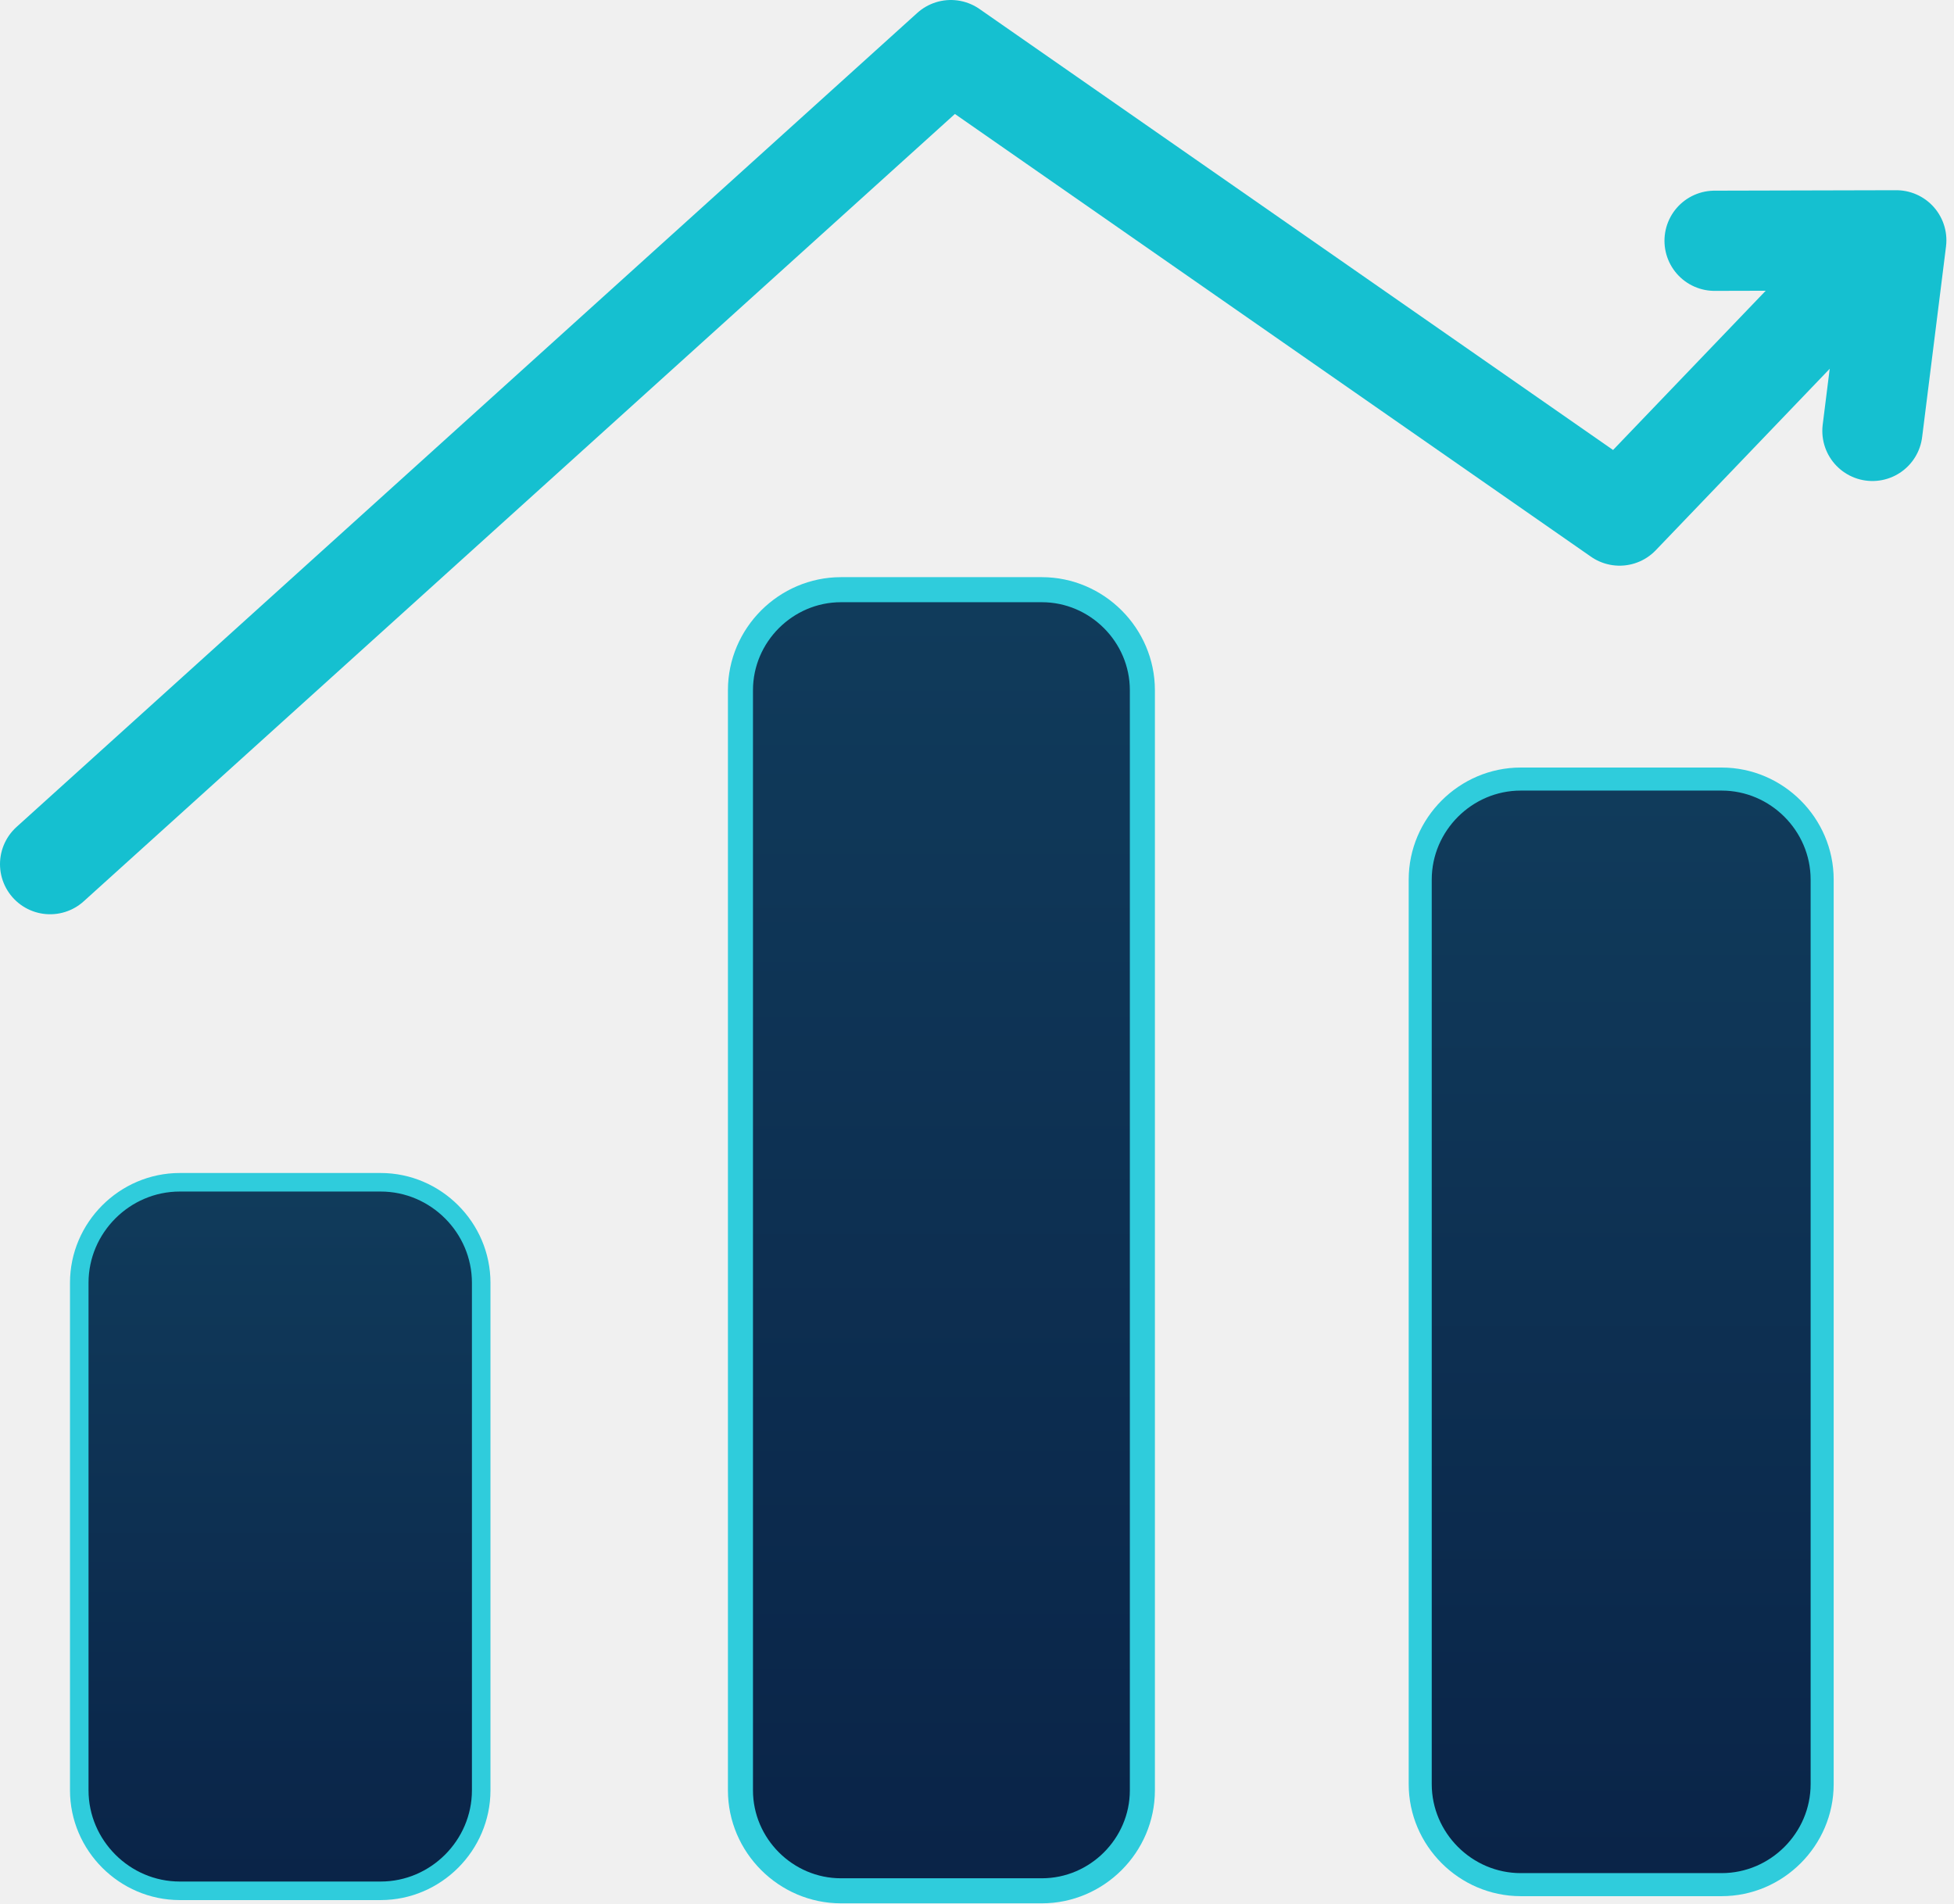
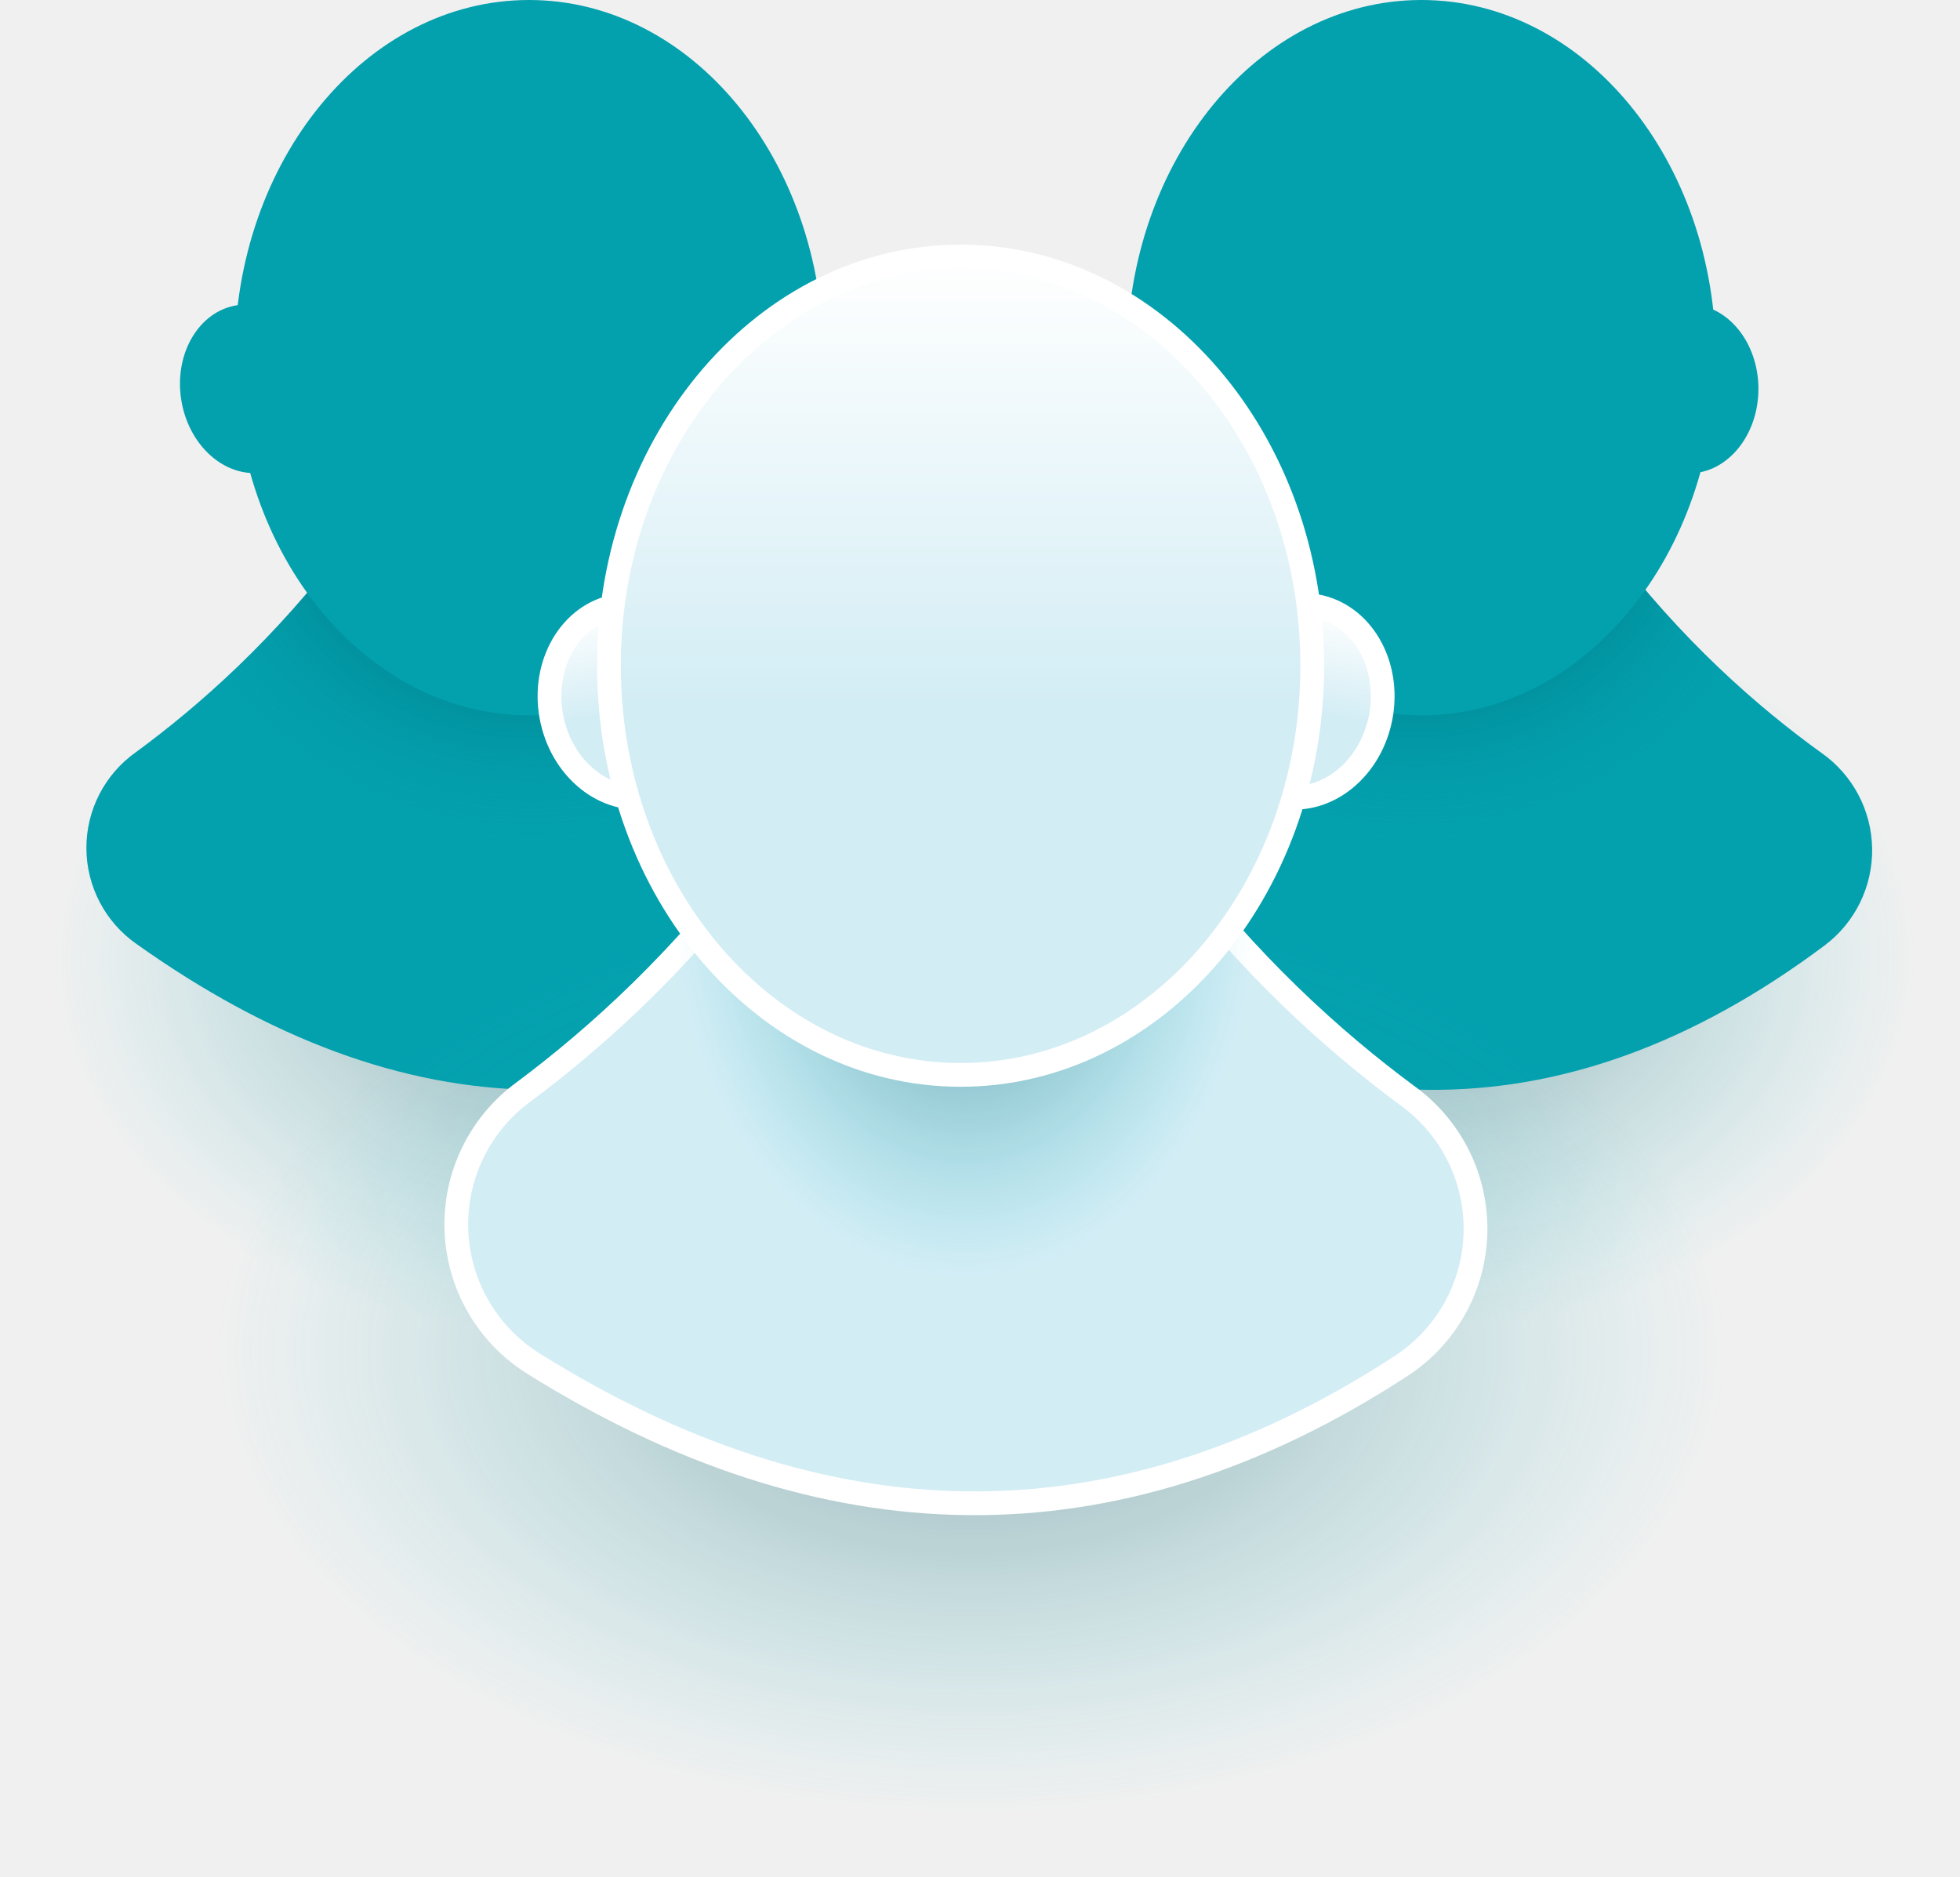
- <svg xmlns="http://www.w3.org/2000/svg" width="100%" height="100%" viewBox="0 0 156 152" version="1.1" xml:space="preserve" style="fill-rule:evenodd;clip-rule:evenodd;stroke-linecap:square;stroke-linejoin:round;stroke-miterlimit:1.5;">
-   <path d="M38.417,102.409C38.415,98.009 34.795,94.389 30.395,94.387L14.35,94.387C9.95,94.389 6.33,98.009 6.328,102.409L6.328,142.931C6.33,147.331 9.95,150.951 14.35,150.953L30.395,150.953C34.795,150.951 38.415,147.331 38.417,142.931L38.417,102.409Z" style="fill:url(#_Linear1);stroke:url(#_Linear2);stroke-width:1.48px;" />
-   <path d="M91.203,55.1C91.201,50.7 87.581,47.08 83.181,47.078L67.137,47.078C62.737,47.08 59.117,50.7 59.115,55.1L59.115,142.931C59.117,147.331 62.737,150.951 67.137,150.953L83.181,150.953C87.581,150.951 91.201,147.331 91.203,142.931L91.203,55.1Z" style="fill:url(#_Linear3);stroke:url(#_Linear4);stroke-width:2px;" />
-   <path d="M145.474,70.219C145.472,65.819 141.852,62.199 137.452,62.197L121.408,62.197C117.008,62.199 113.388,65.819 113.385,70.219L113.385,142.439C113.387,146.839 117.008,150.459 121.408,150.461L137.452,150.461C141.852,150.459 145.472,146.839 145.474,142.439L145.474,70.219Z" style="fill:url(#_Linear5);stroke:url(#_Linear6);stroke-width:1.84px;" />
-   <path d="M136.885,19.222L151.393,19.186L149.487,34.402" style="fill:none;stroke:rgb(21,192,208);stroke-width:8px;stroke-linecap:round;" />
-   <path d="M4,68.99L75.913,4L129.302,41.161L147.026,22.672" style="fill:none;stroke:rgb(21,192,208);stroke-width:8px;stroke-linecap:round;" />
+ <svg xmlns="http://www.w3.org/2000/svg" viewBox="0 0 165 158" xml:space="preserve" style="fill-rule:evenodd;clip-rule:evenodd;stroke-linecap:round;stroke-linejoin:round;stroke-miterlimit:1.5">
+   <g id="person1">
+     <path d="M45.622,35.618c30.103,-0 54.542,18.68 54.542,41.689c0,23.01 -24.439,41.69 -54.542,41.69c-30.103,0 -41.692,-18.744 -41.692,-41.753c0,-23.009 11.589,-41.626 41.692,-41.626Z" style="fill:url(#_Radial1);" />
+     <path d="M78.299,63.439c2.605,1.829 4.177,4.795 4.229,7.978c0.052,3.183 -1.422,6.198 -3.967,8.111c-22.346,16.745 -44.696,15.836 -67.046,-0.048c-2.644,-1.835 -4.228,-4.844 -4.242,-8.064c-0.015,-3.219 1.542,-6.242 4.171,-8.101c10.616,-7.784 25.846,-22.829 32.377,-48.625c-0,-0 0.314,-7.546 0.899,-4.207c0.585,-3.339 0.899,4.207 0.899,4.207c6.584,26.005 22.008,41.084 32.68,48.749Z" style="fill:rgb(3,160,174);" />
+     <path d="M78.299,63.439c2.605,1.829 4.177,4.795 4.229,7.978c0.052,3.183 -1.422,6.198 -3.967,8.111c-22.346,16.745 -44.696,15.836 -67.046,-0.048c-2.644,-1.835 -4.228,-4.844 -4.242,-8.064c-0.015,-3.219 1.542,-6.242 4.171,-8.101c10.616,-7.784 25.846,-22.829 32.377,-48.625c-0,-0 0.314,-7.546 0.899,-4.207c0.585,-3.339 0.899,4.207 0.899,4.207c6.584,26.005 22.008,41.084 32.68,48.749Z" style="fill:url(#_Radial2);" />
+     <path d="M19.95,25.696c3.197,-0.498 6.284,2.249 6.889,6.132c0.605,3.883 -1.499,7.44 -4.696,7.939c-3.197,0.498 -6.283,-2.25 -6.889,-6.133c-0.605,-3.882 1.499,-7.439 4.696,-7.938Z" style="fill:rgb(3,160,174);" />
+     <ellipse cx="67.991" cy="32.731" rx="5.862" ry="7.12" style="fill:none;" />
+     <ellipse cx="44.537" cy="30.109" rx="24.79" ry="30.109" style="fill:rgb(3,160,174);" />
+   </g>
+   <g id="person2">
+     <path d="M120.743,35.618c30.103,-0 41.214,18.68 41.214,41.689c0,23.01 -11.111,41.69 -41.214,41.69c-30.103,0 -54.542,-18.68 -54.542,-41.69c-0,-23.009 24.439,-41.689 54.542,-41.689Z" style="fill:url(#_Radial3);" />
+     <path d="M153.353,63.39c2.621,1.844 4.202,4.832 4.251,8.037c0.049,3.204 -1.439,6.239 -4.003,8.162c-22.29,16.661 -44.584,15.758 -66.878,-0.047c-2.666,-1.844 -4.264,-4.873 -4.282,-8.114c-0.018,-3.242 1.547,-6.288 4.192,-8.162c10.613,-7.799 25.792,-22.835 32.309,-48.576c-0,-0 0.314,-7.546 0.899,-4.207c0.585,-3.339 0.899,4.207 0.899,4.207c6.57,25.951 21.943,41.021 32.613,48.7Z" style="fill:rgb(3,160,174);" />
+     <path d="M153.353,63.39c2.621,1.844 4.202,4.832 4.251,8.037c0.049,3.204 -1.439,6.239 -4.003,8.162c-22.29,16.661 -44.584,15.758 -66.878,-0.047c-2.666,-1.844 -4.264,-4.873 -4.282,-8.114c-0.018,-3.242 1.547,-6.288 4.192,-8.162c10.613,-7.799 25.792,-22.835 32.309,-48.576c-0,-0 0.314,-7.546 0.899,-4.207c0.585,-3.339 0.899,4.207 0.899,4.207c6.57,25.951 21.943,41.021 32.613,48.7Z" style="fill:url(#_Radial4);" />
+     <ellipse cx="96.168" cy="32.731" rx="5.862" ry="7.12" style="fill:rgb(3,160,174);" />
+     <ellipse cx="142.168" cy="32.731" rx="5.862" ry="7.12" style="fill:rgb(3,160,174);" />
+     <path d="M144.26,25.704c3.193,0.521 5.271,4.093 4.638,7.972c-0.633,3.878 -3.739,6.604 -6.933,6.083c-3.193,-0.522 -5.271,-4.094 -4.638,-7.972c0.633,-3.879 3.739,-6.604 6.933,-6.083Z" style="fill:none;" />
+     <ellipse cx="119.658" cy="30.109" rx="24.79" ry="30.109" style="fill:rgb(3,160,174);" />
+   </g>
+   <g id="person3">
+     <ellipse cx="82.163" cy="110.033" rx="77.933" ry="47.694" style="fill:url(#_Radial5);" />
+     <path d="M118.476,92.233c3.696,2.658 5.842,6.969 5.736,11.521c-0.107,4.552 -2.453,8.757 -6.27,11.239c-24.333,15.855 -48.677,15.01 -73.021,-0.197c-3.899,-2.43 -6.335,-6.639 -6.5,-11.231c-0.164,-4.591 1.964,-8.964 5.68,-11.667c12.484,-9.313 28.672,-26.109 35.911,-53.5c0,-0 0.375,-8.633 1.074,-4.813c0.698,-3.82 1.073,4.813 1.073,4.813c7.321,27.701 23.794,44.565 36.317,53.835Z" style="fill:url(#_Linear6);stroke:white;stroke-width:2px;" />
+     <ellipse cx="81.403" cy="72.154" rx="33.499" ry="43.778" style="fill:url(#_Radial7);" />
+     <path d="M51.846,51.023c3.801,-0.69 7.539,2.342 8.341,6.766c0.802,4.423 -1.633,8.574 -5.435,9.264c-3.802,0.689 -7.54,-2.343 -8.342,-6.766c-0.802,-4.424 1.634,-8.575 5.436,-9.264Z" style="fill:url(#_Linear8);stroke:white;stroke-width:2px;" />
+     <path d="M110.804,51.021c3.803,0.685 6.243,4.833 5.446,9.258c-0.798,4.424 -4.532,7.46 -8.335,6.775c-3.802,-0.685 -6.242,-4.833 -5.445,-9.258c0.797,-4.424 4.531,-7.46 8.334,-6.775Z" style="fill:url(#_Linear9);stroke:white;stroke-width:2px;" />
+     <ellipse cx="80.867" cy="56.038" rx="29.604" ry="34.445" style="fill:url(#_Linear10);stroke:white;stroke-width:2px;" />
+   </g>
  <defs>
-     <linearGradient id="_Linear1" x1="0" y1="0" x2="1" y2="0" gradientUnits="userSpaceOnUse" gradientTransform="matrix(-8.80529e-15,54.7551,-54.7551,-8.80529e-15,24.3062,95.0145)">
-       <stop offset="0" style="stop-color:rgb(16,59,91);stop-opacity:1" />
-       <stop offset="1" style="stop-color:rgb(10,36,72);stop-opacity:1" />
+     <radialGradient id="_Radial1" cx="0" cy="0" r="1" gradientUnits="userSpaceOnUse" gradientTransform="matrix(40.7085,-0.18457,0.141077,31.1156,45.3677,80.5547)">
+       <stop offset="0" style="stop-color:rgb(1,58,64);stop-opacity:0.4" />
+       <stop offset="1" style="stop-color:rgb(26,193,210);stop-opacity:0" />
+     </radialGradient>
+     <radialGradient id="_Radial2" cx="0" cy="0" r="1" gradientUnits="userSpaceOnUse" gradientTransform="matrix(32.8094,0,0,30.1217,44.6727,40.864)">
+       <stop offset="0" style="stop-color:rgb(1,58,64);stop-opacity:0.4" />
+       <stop offset="0.52" style="stop-color:rgb(1,82,90);stop-opacity:0.31" />
+       <stop offset="1" style="stop-color:rgb(3,160,174);stop-opacity:0" />
+     </radialGradient>
+     <radialGradient id="_Radial3" cx="0" cy="0" r="1" gradientUnits="userSpaceOnUse" gradientTransform="matrix(40.8061,0,0,31.1902,120.489,80.5547)">
+       <stop offset="0" style="stop-color:rgb(1,58,64);stop-opacity:0.4" />
+       <stop offset="1" style="stop-color:rgb(26,193,210);stop-opacity:0" />
+     </radialGradient>
+     <radialGradient id="_Radial4" cx="0" cy="0" r="1" gradientUnits="userSpaceOnUse" gradientTransform="matrix(32.8094,0,0,30.1217,119.091,40.8197)">
+       <stop offset="0" style="stop-color:rgb(1,58,64);stop-opacity:0.4" />
+       <stop offset="0.52" style="stop-color:rgb(1,82,90);stop-opacity:0.31" />
+       <stop offset="1" style="stop-color:rgb(3,160,174);stop-opacity:0" />
+     </radialGradient>
+     <radialGradient id="_Radial5" cx="0" cy="0" r="1" gradientUnits="userSpaceOnUse" gradientTransform="matrix(63.5457,0,-1.26218e-29,38.8887,81.8,113.748)">
+       <stop offset="0" style="stop-color:rgb(1,58,64);stop-opacity:0.4" />
+       <stop offset="1" style="stop-color:rgb(26,193,210);stop-opacity:0" />
+     </radialGradient>
+     <linearGradient id="_Linear6" x1="0" y1="0" x2="1" y2="0" gradientUnits="userSpaceOnUse" gradientTransform="matrix(2.62266e-15,43.6842,-42.8313,2.67488e-15,119.288,21.5413)">
+       <stop offset="0" style="stop-color:white;stop-opacity:1" />
+       <stop offset="1" style="stop-color:rgb(211,237,245);stop-opacity:1" />
    </linearGradient>
-     <linearGradient id="_Linear2" x1="0" y1="0" x2="1" y2="0" gradientUnits="userSpaceOnUse" gradientTransform="matrix(104.296,0,0,104.296,23.632,85.002)">
-       <stop offset="0" style="stop-color:rgb(47,204,220);stop-opacity:1" />
-       <stop offset="1" style="stop-color:rgb(47,204,220);stop-opacity:1" />
+     <radialGradient id="_Radial7" cx="0" cy="0" r="1" gradientUnits="userSpaceOnUse" gradientTransform="matrix(24.577,0,1.29117e-14,32.1183,81.2473,75.5641)">
+       <stop offset="0" style="stop-color:rgb(1,58,64);stop-opacity:0.6" />
+       <stop offset="1" style="stop-color:rgb(26,193,210);stop-opacity:0" />
+     </radialGradient>
+     <linearGradient id="_Linear8" x1="0" y1="0" x2="1" y2="0" gradientUnits="userSpaceOnUse" gradientTransform="matrix(1.58476,8.74054,-7.51206,1.36202,51.8455,51.0226)">
+       <stop offset="0" style="stop-color:white;stop-opacity:1" />
+       <stop offset="1" style="stop-color:rgb(211,237,245);stop-opacity:1" />
    </linearGradient>
-     <linearGradient id="_Linear3" x1="0" y1="0" x2="1" y2="0" gradientUnits="userSpaceOnUse" gradientTransform="matrix(-1.61695e-14,100.549,-100.549,-1.61695e-14,77.0927,48.2303)">
-       <stop offset="0" style="stop-color:rgb(16,59,91);stop-opacity:1" />
-       <stop offset="1" style="stop-color:rgb(10,36,72);stop-opacity:1" />
+     <linearGradient id="_Linear9" x1="0" y1="0" x2="1" y2="0" gradientUnits="userSpaceOnUse" gradientTransform="matrix(-1.57502,8.74231,-7.51358,-1.35365,110.804,51.021)">
+       <stop offset="0" style="stop-color:white;stop-opacity:1" />
+       <stop offset="1" style="stop-color:rgb(211,237,245);stop-opacity:1" />
    </linearGradient>
-     <linearGradient id="_Linear4" x1="0" y1="0" x2="1" y2="0" gradientUnits="userSpaceOnUse" gradientTransform="matrix(104.296,0,0,104.296,23.632,85.002)">
-       <stop offset="0" style="stop-color:rgb(47,204,220);stop-opacity:1" />
-       <stop offset="1" style="stop-color:rgb(47,204,220);stop-opacity:1" />
-     </linearGradient>
-     <linearGradient id="_Linear5" x1="0" y1="0" x2="1" y2="0" gradientUnits="userSpaceOnUse" gradientTransform="matrix(5.23159e-15,85.4383,-85.4383,5.23159e-15,131.363,63.1762)">
-       <stop offset="0" style="stop-color:rgb(16,59,91);stop-opacity:1" />
-       <stop offset="1" style="stop-color:rgb(10,36,72);stop-opacity:1" />
-     </linearGradient>
-     <linearGradient id="_Linear6" x1="0" y1="0" x2="1" y2="0" gradientUnits="userSpaceOnUse" gradientTransform="matrix(104.296,0,0,104.296,23.632,85.002)">
-       <stop offset="0" style="stop-color:rgb(47,204,220);stop-opacity:1" />
-       <stop offset="1" style="stop-color:rgb(47,204,220);stop-opacity:1" />
+     <linearGradient id="_Linear10" x1="0" y1="0" x2="1" y2="0" gradientUnits="userSpaceOnUse" gradientTransform="matrix(1.89374e-14,37.5634,-32.2838,2.30009e-15,80.8672,21.5924)">
+       <stop offset="0" style="stop-color:white;stop-opacity:1" />
+       <stop offset="1" style="stop-color:rgb(211,237,245);stop-opacity:1" />
    </linearGradient>
  </defs>
+   <style type="text/css">
+         #person1,
+         #person2,
+         #person3 {
+             transform-box: fill-box;
+             transform-origin: center;
+         }
+         #person1,
+         #person2,
+         #person3 {
+             transform: translateX(0);
+             transition: 0.5s ease-in;
+         }
+         svg:hover #person1 {
+             transform: translateX(10px);
+         }
+         svg:hover #person2 {
+             transform: translateX(-10px);
+         }
+         svg:hover #person3 {
+             transform: scale(0.95);
+         }
+     </style>
</svg>
